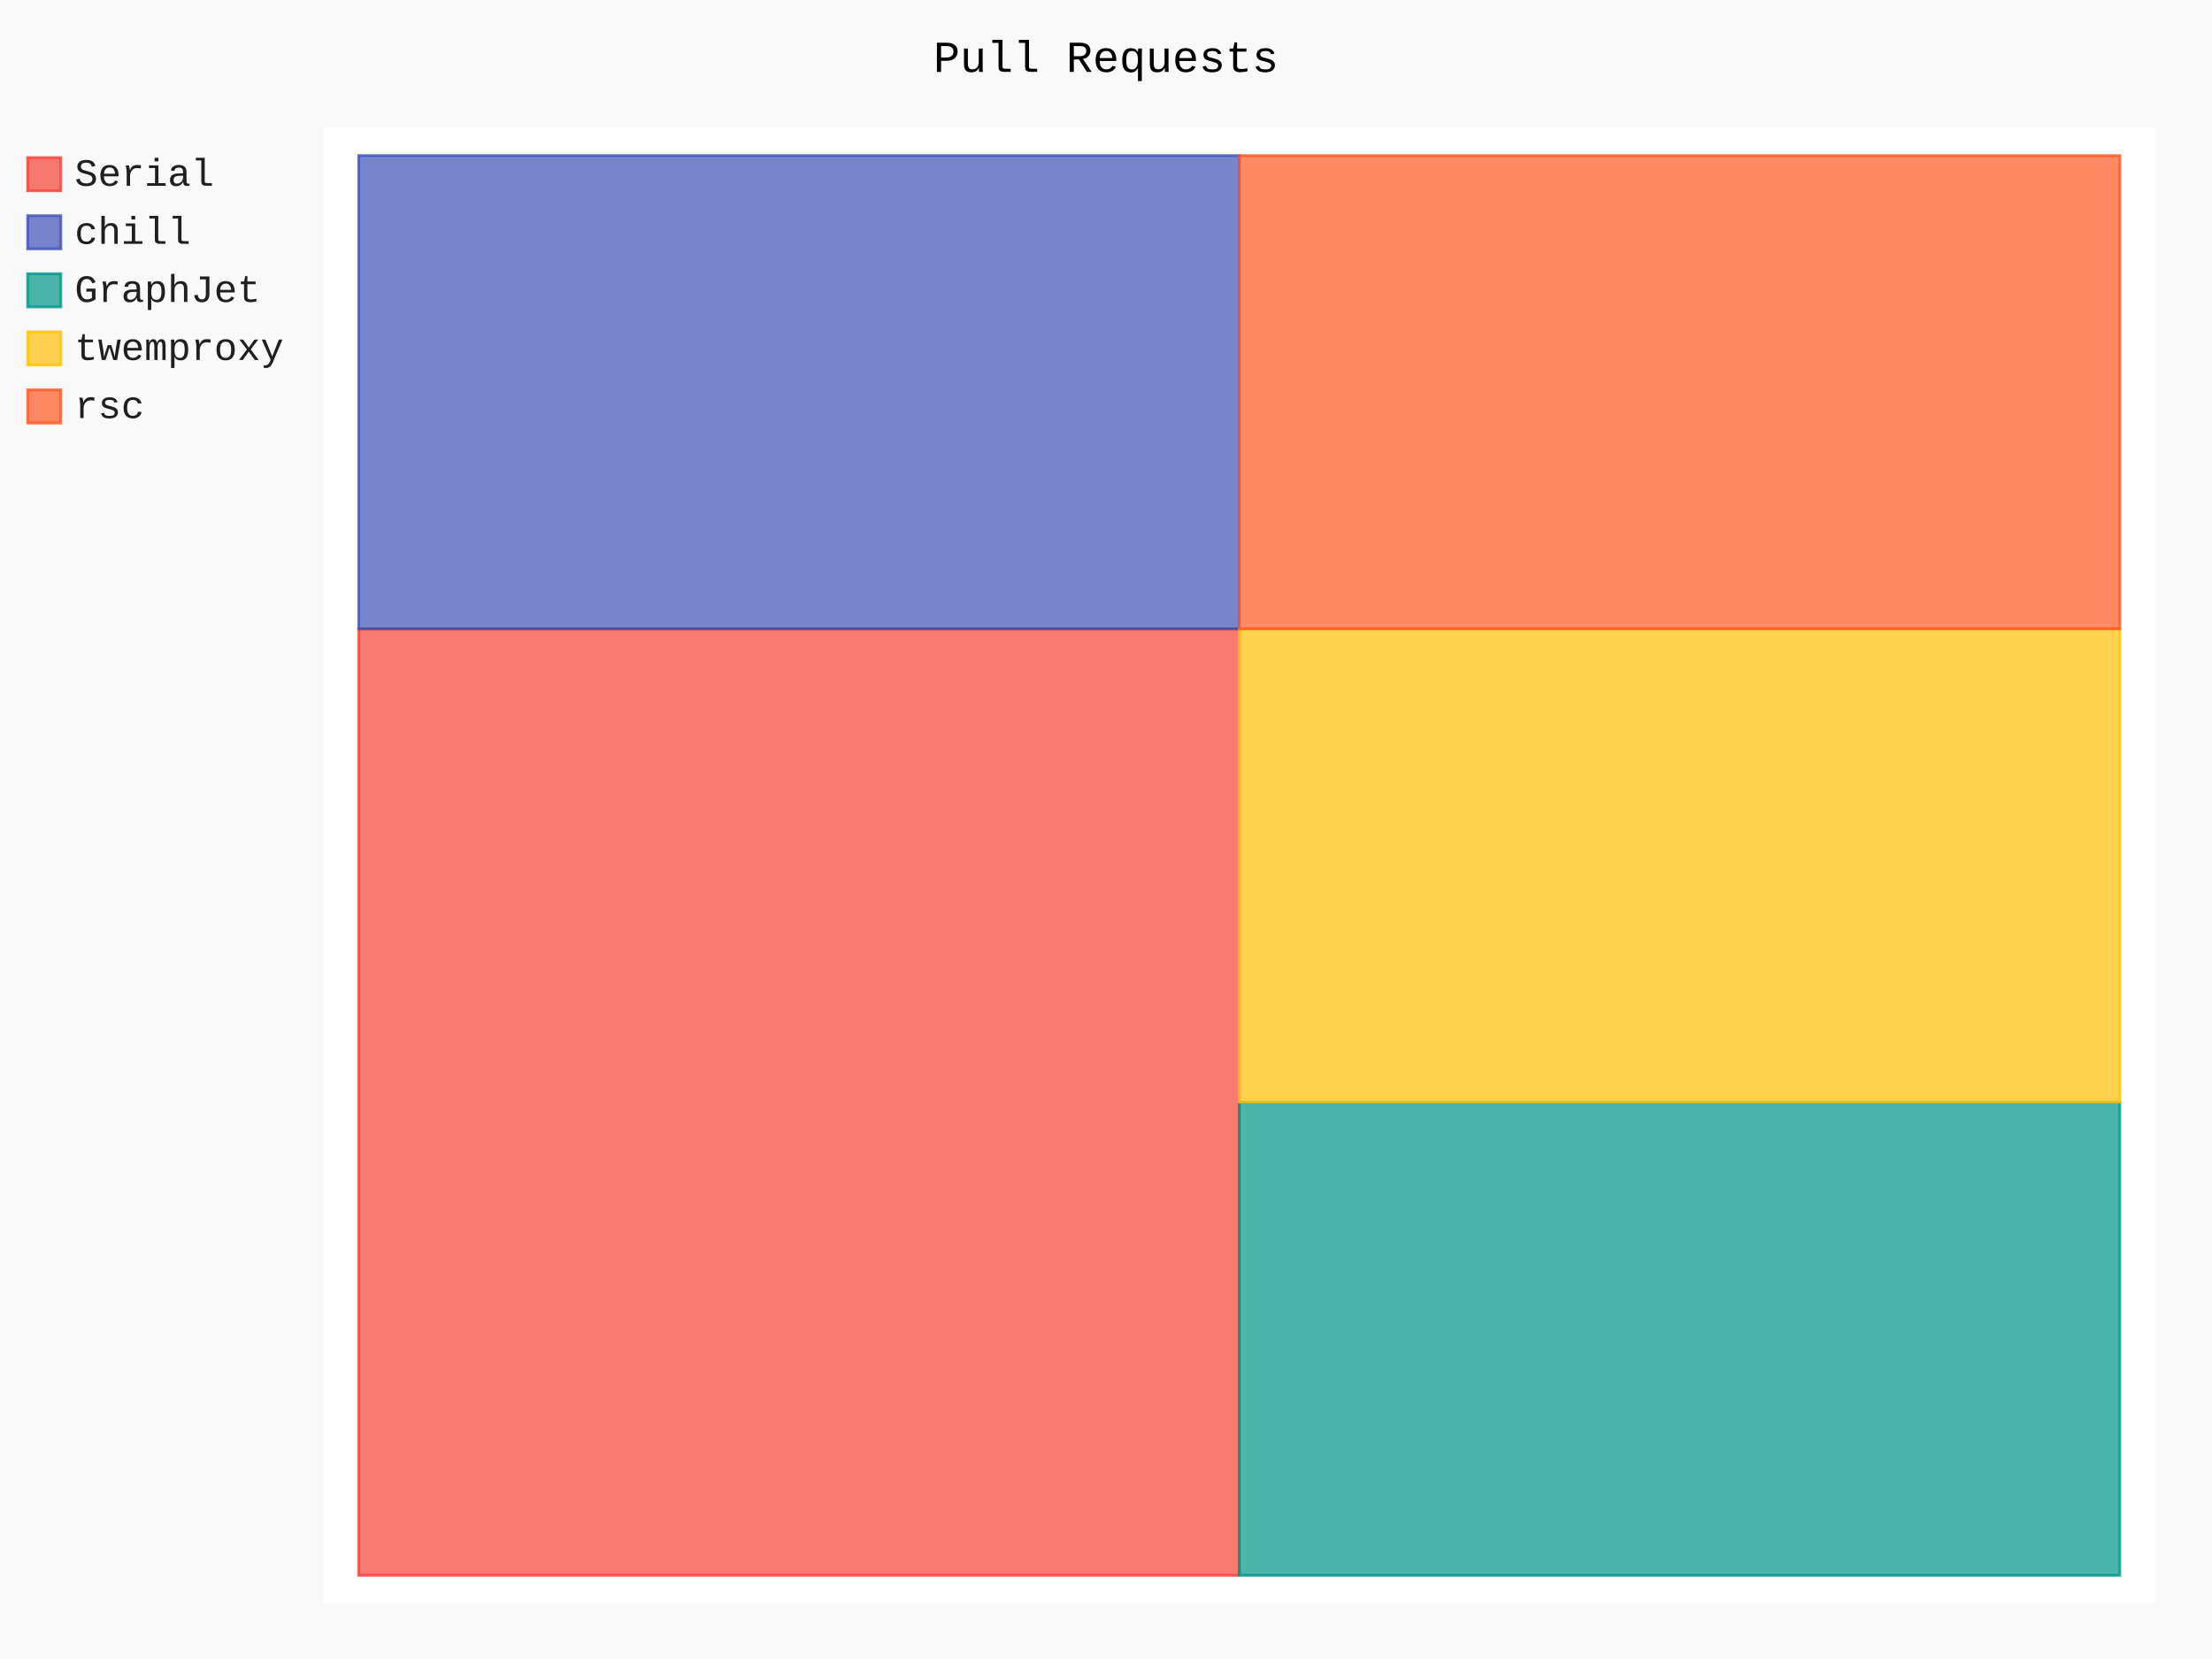
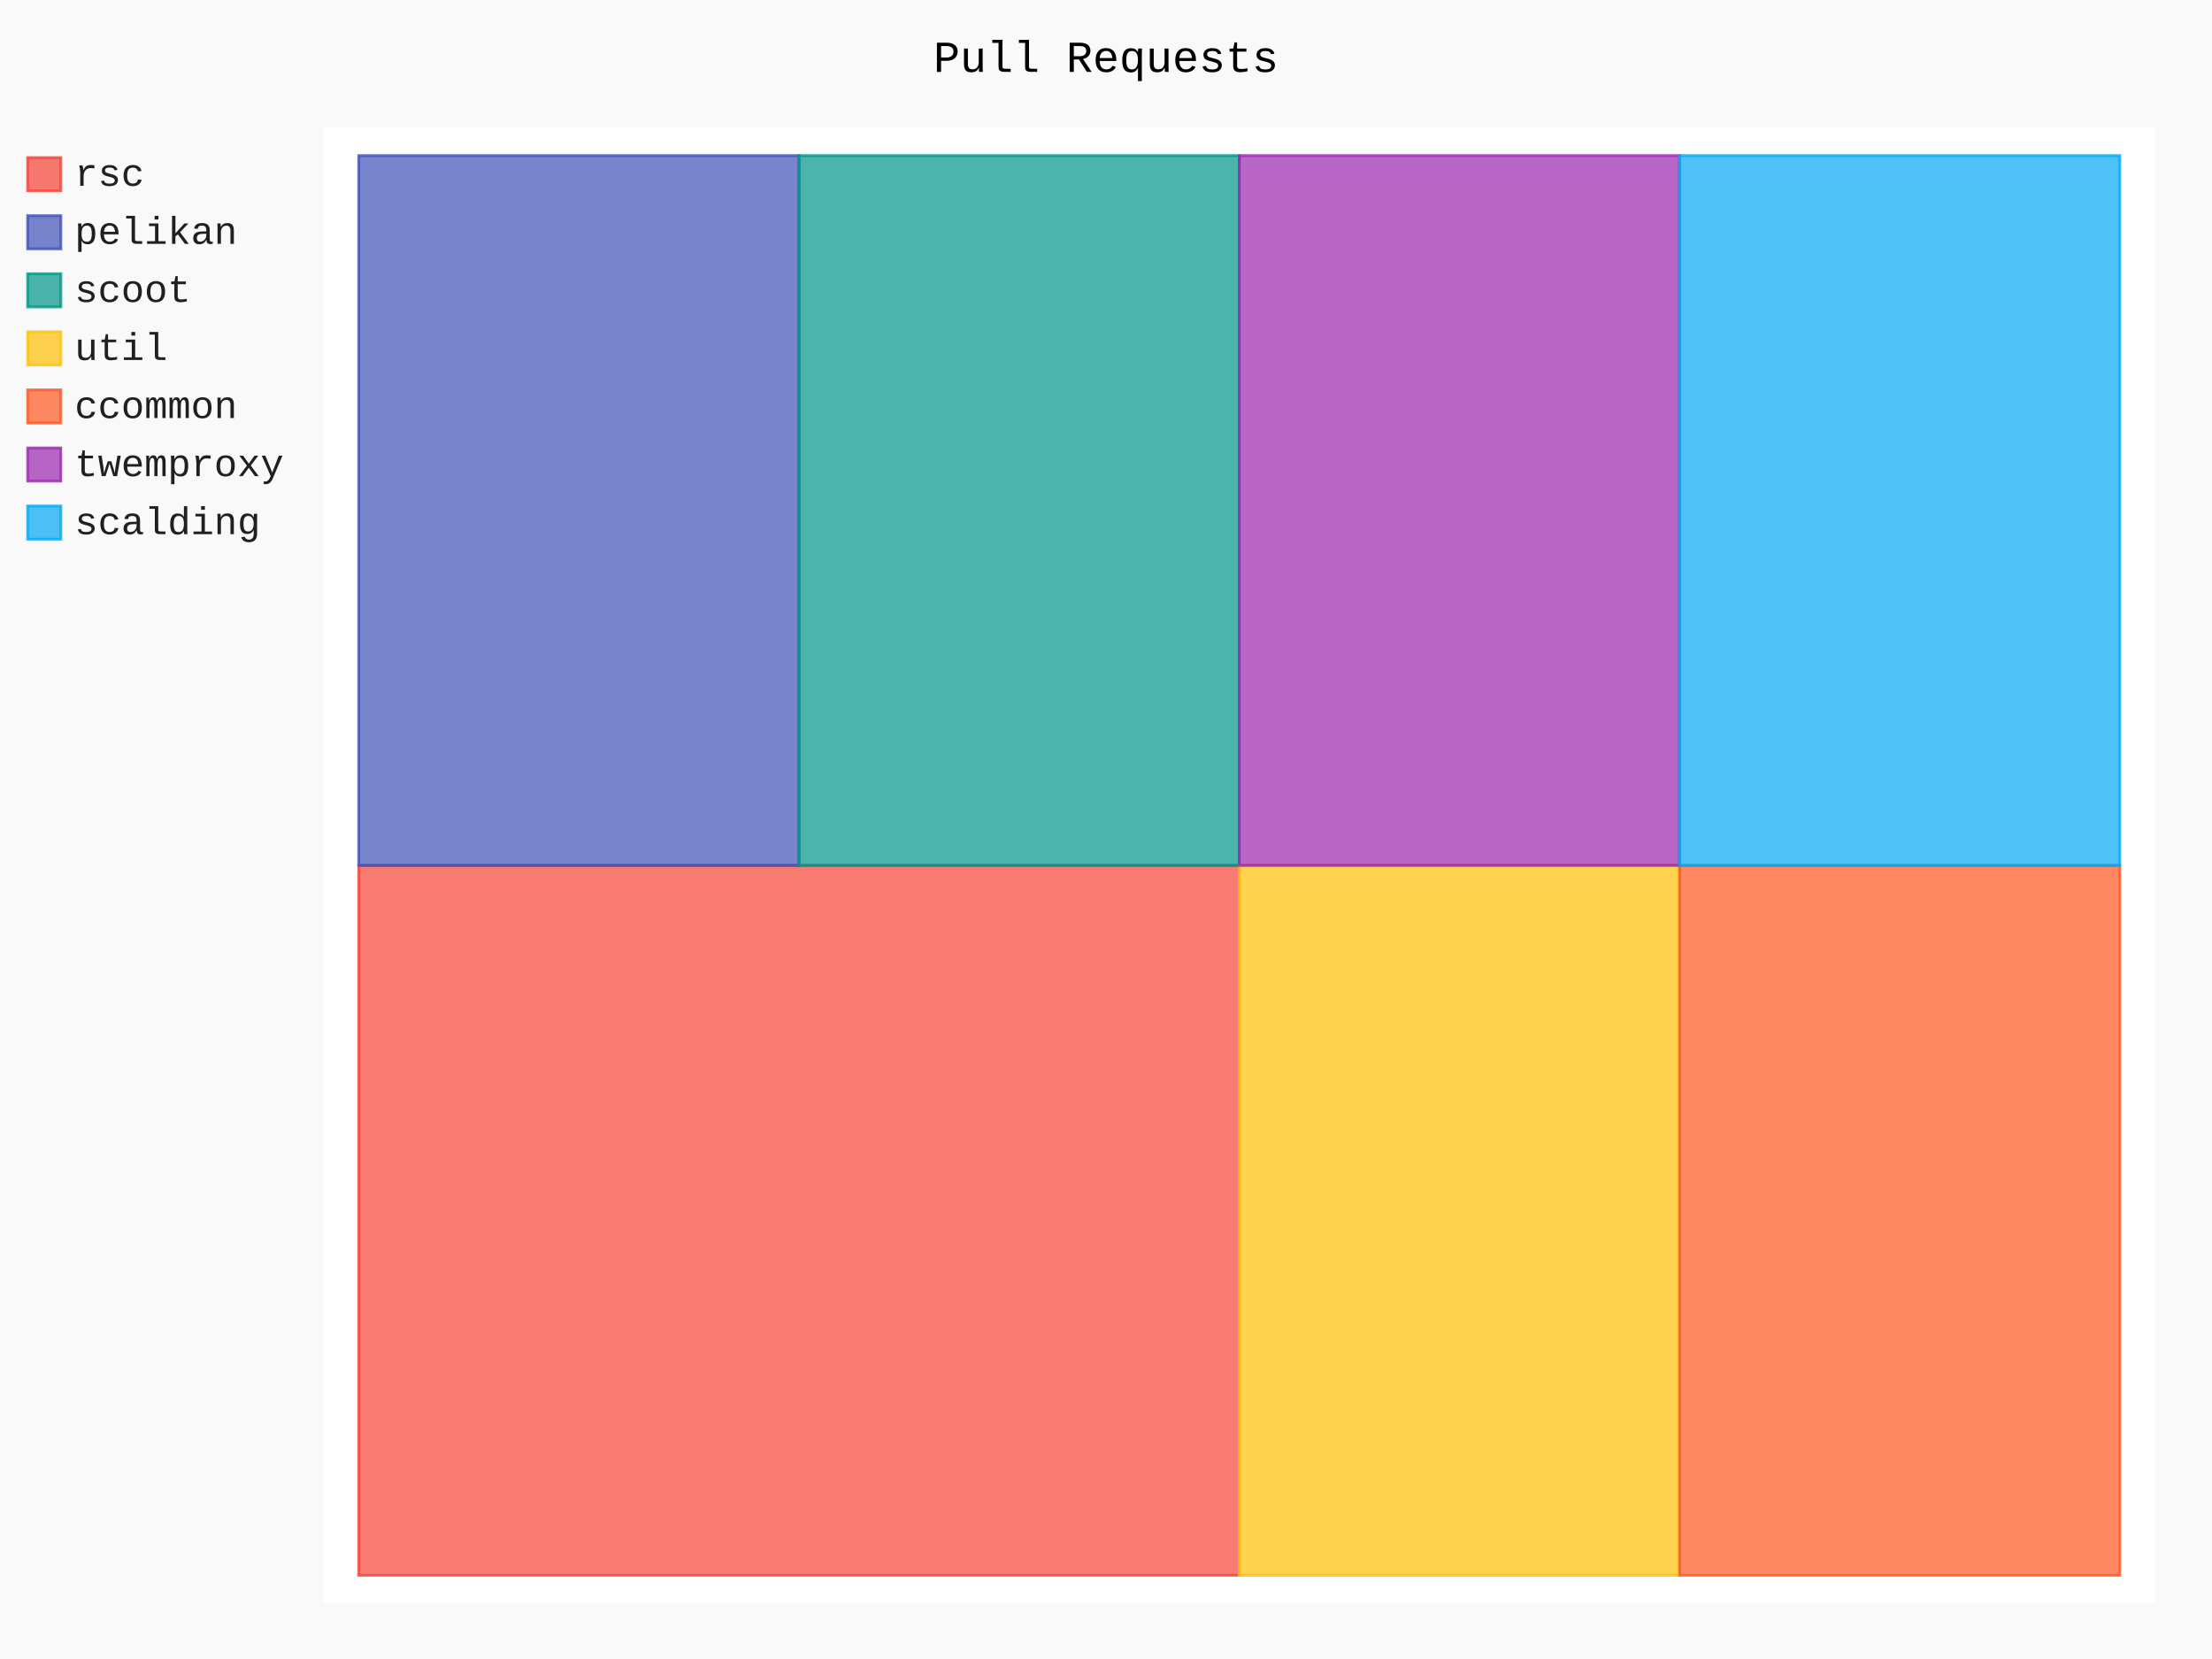
- <svg xmlns="http://www.w3.org/2000/svg" class="pygal-chart" id="chart-b35da1aa-9fba-49cf-bbbd-34c9f6e80d3e" viewBox="0 0 800 600">
+ <svg xmlns="http://www.w3.org/2000/svg" class="pygal-chart" id="chart-0deab11a-8c5d-43a9-8dd4-ad2d0f717c3a" viewBox="0 0 800 600">
  <defs>
-     <style type="text/css">#chart-b35da1aa-9fba-49cf-bbbd-34c9f6e80d3e{-webkit-user-select:none;-webkit-font-smoothing:antialiased;font-family:Consolas,"Liberation Mono",Menlo,Courier,monospace}#chart-b35da1aa-9fba-49cf-bbbd-34c9f6e80d3e .title{font-family:Consolas,"Liberation Mono",Menlo,Courier,monospace;font-size:16px}#chart-b35da1aa-9fba-49cf-bbbd-34c9f6e80d3e .legends .legend text{font-family:Consolas,"Liberation Mono",Menlo,Courier,monospace;font-size:14px}#chart-b35da1aa-9fba-49cf-bbbd-34c9f6e80d3e .axis text{font-family:Consolas,"Liberation Mono",Menlo,Courier,monospace;font-size:10px}#chart-b35da1aa-9fba-49cf-bbbd-34c9f6e80d3e .axis text.major{font-family:Consolas,"Liberation Mono",Menlo,Courier,monospace;font-size:10px}#chart-b35da1aa-9fba-49cf-bbbd-34c9f6e80d3e .text-overlay text.value{font-family:Consolas,"Liberation Mono",Menlo,Courier,monospace;font-size:16px}#chart-b35da1aa-9fba-49cf-bbbd-34c9f6e80d3e .text-overlay text.label{font-family:Consolas,"Liberation Mono",Menlo,Courier,monospace;font-size:10px}#chart-b35da1aa-9fba-49cf-bbbd-34c9f6e80d3e .tooltip{font-family:Consolas,"Liberation Mono",Menlo,Courier,monospace;font-size:14px}#chart-b35da1aa-9fba-49cf-bbbd-34c9f6e80d3e text.no_data{font-family:Consolas,"Liberation Mono",Menlo,Courier,monospace;font-size:64px}
- #chart-b35da1aa-9fba-49cf-bbbd-34c9f6e80d3e{background-color:rgba(249,249,249,1)}#chart-b35da1aa-9fba-49cf-bbbd-34c9f6e80d3e path,#chart-b35da1aa-9fba-49cf-bbbd-34c9f6e80d3e line,#chart-b35da1aa-9fba-49cf-bbbd-34c9f6e80d3e rect,#chart-b35da1aa-9fba-49cf-bbbd-34c9f6e80d3e circle{-webkit-transition:150ms;-moz-transition:150ms;transition:150ms}#chart-b35da1aa-9fba-49cf-bbbd-34c9f6e80d3e .graph &gt; .background{fill:rgba(249,249,249,1)}#chart-b35da1aa-9fba-49cf-bbbd-34c9f6e80d3e .plot &gt; .background{fill:rgba(255,255,255,1)}#chart-b35da1aa-9fba-49cf-bbbd-34c9f6e80d3e .graph{fill:rgba(0,0,0,.87)}#chart-b35da1aa-9fba-49cf-bbbd-34c9f6e80d3e text.no_data{fill:rgba(0,0,0,1)}#chart-b35da1aa-9fba-49cf-bbbd-34c9f6e80d3e .title{fill:rgba(0,0,0,1)}#chart-b35da1aa-9fba-49cf-bbbd-34c9f6e80d3e .legends .legend text{fill:rgba(0,0,0,.87)}#chart-b35da1aa-9fba-49cf-bbbd-34c9f6e80d3e .legends .legend:hover text{fill:rgba(0,0,0,1)}#chart-b35da1aa-9fba-49cf-bbbd-34c9f6e80d3e .axis .line{stroke:rgba(0,0,0,1)}#chart-b35da1aa-9fba-49cf-bbbd-34c9f6e80d3e .axis .guide.line{stroke:rgba(0,0,0,.54)}#chart-b35da1aa-9fba-49cf-bbbd-34c9f6e80d3e .axis .major.line{stroke:rgba(0,0,0,.87)}#chart-b35da1aa-9fba-49cf-bbbd-34c9f6e80d3e .axis text.major{fill:rgba(0,0,0,1)}#chart-b35da1aa-9fba-49cf-bbbd-34c9f6e80d3e .axis.y .guides:hover .guide.line,#chart-b35da1aa-9fba-49cf-bbbd-34c9f6e80d3e .line-graph .axis.x .guides:hover .guide.line,#chart-b35da1aa-9fba-49cf-bbbd-34c9f6e80d3e .stackedline-graph .axis.x .guides:hover .guide.line,#chart-b35da1aa-9fba-49cf-bbbd-34c9f6e80d3e .xy-graph .axis.x .guides:hover .guide.line{stroke:rgba(0,0,0,1)}#chart-b35da1aa-9fba-49cf-bbbd-34c9f6e80d3e .axis .guides:hover text{fill:rgba(0,0,0,1)}#chart-b35da1aa-9fba-49cf-bbbd-34c9f6e80d3e .reactive{fill-opacity:.7;stroke-opacity:.8}#chart-b35da1aa-9fba-49cf-bbbd-34c9f6e80d3e .ci{stroke:rgba(0,0,0,.87)}#chart-b35da1aa-9fba-49cf-bbbd-34c9f6e80d3e .reactive.active,#chart-b35da1aa-9fba-49cf-bbbd-34c9f6e80d3e .active .reactive{fill-opacity:.8;stroke-opacity:.9;stroke-width:4}#chart-b35da1aa-9fba-49cf-bbbd-34c9f6e80d3e .ci .reactive.active{stroke-width:1.5}#chart-b35da1aa-9fba-49cf-bbbd-34c9f6e80d3e .series text{fill:rgba(0,0,0,1)}#chart-b35da1aa-9fba-49cf-bbbd-34c9f6e80d3e .tooltip rect{fill:rgba(255,255,255,1);stroke:rgba(0,0,0,1);-webkit-transition:opacity 150ms;-moz-transition:opacity 150ms;transition:opacity 150ms}#chart-b35da1aa-9fba-49cf-bbbd-34c9f6e80d3e .tooltip .label{fill:rgba(0,0,0,.87)}#chart-b35da1aa-9fba-49cf-bbbd-34c9f6e80d3e .tooltip .label{fill:rgba(0,0,0,.87)}#chart-b35da1aa-9fba-49cf-bbbd-34c9f6e80d3e .tooltip .legend{font-size:.8em;fill:rgba(0,0,0,.54)}#chart-b35da1aa-9fba-49cf-bbbd-34c9f6e80d3e .tooltip .x_label{font-size:.6em;fill:rgba(0,0,0,1)}#chart-b35da1aa-9fba-49cf-bbbd-34c9f6e80d3e .tooltip .xlink{font-size:.5em;text-decoration:underline}#chart-b35da1aa-9fba-49cf-bbbd-34c9f6e80d3e .tooltip .value{font-size:1.5em}#chart-b35da1aa-9fba-49cf-bbbd-34c9f6e80d3e .bound{font-size:.5em}#chart-b35da1aa-9fba-49cf-bbbd-34c9f6e80d3e .max-value{font-size:.75em;fill:rgba(0,0,0,.54)}#chart-b35da1aa-9fba-49cf-bbbd-34c9f6e80d3e .map-element{fill:rgba(255,255,255,1);stroke:rgba(0,0,0,.54) !important}#chart-b35da1aa-9fba-49cf-bbbd-34c9f6e80d3e .map-element .reactive{fill-opacity:inherit;stroke-opacity:inherit}#chart-b35da1aa-9fba-49cf-bbbd-34c9f6e80d3e .color-0,#chart-b35da1aa-9fba-49cf-bbbd-34c9f6e80d3e .color-0 a:visited{stroke:#F44336;fill:#F44336}#chart-b35da1aa-9fba-49cf-bbbd-34c9f6e80d3e .color-1,#chart-b35da1aa-9fba-49cf-bbbd-34c9f6e80d3e .color-1 a:visited{stroke:#3F51B5;fill:#3F51B5}#chart-b35da1aa-9fba-49cf-bbbd-34c9f6e80d3e .color-2,#chart-b35da1aa-9fba-49cf-bbbd-34c9f6e80d3e .color-2 a:visited{stroke:#009688;fill:#009688}#chart-b35da1aa-9fba-49cf-bbbd-34c9f6e80d3e .color-3,#chart-b35da1aa-9fba-49cf-bbbd-34c9f6e80d3e .color-3 a:visited{stroke:#FFC107;fill:#FFC107}#chart-b35da1aa-9fba-49cf-bbbd-34c9f6e80d3e .color-4,#chart-b35da1aa-9fba-49cf-bbbd-34c9f6e80d3e .color-4 a:visited{stroke:#FF5722;fill:#FF5722}#chart-b35da1aa-9fba-49cf-bbbd-34c9f6e80d3e .text-overlay .color-0 text{fill:black}#chart-b35da1aa-9fba-49cf-bbbd-34c9f6e80d3e .text-overlay .color-1 text{fill:black}#chart-b35da1aa-9fba-49cf-bbbd-34c9f6e80d3e .text-overlay .color-2 text{fill:black}#chart-b35da1aa-9fba-49cf-bbbd-34c9f6e80d3e .text-overlay .color-3 text{fill:black}#chart-b35da1aa-9fba-49cf-bbbd-34c9f6e80d3e .text-overlay .color-4 text{fill:black}
- #chart-b35da1aa-9fba-49cf-bbbd-34c9f6e80d3e text.no_data{text-anchor:middle}#chart-b35da1aa-9fba-49cf-bbbd-34c9f6e80d3e .guide.line{fill:none}#chart-b35da1aa-9fba-49cf-bbbd-34c9f6e80d3e .centered{text-anchor:middle}#chart-b35da1aa-9fba-49cf-bbbd-34c9f6e80d3e .title{text-anchor:middle}#chart-b35da1aa-9fba-49cf-bbbd-34c9f6e80d3e .legends .legend text{fill-opacity:1}#chart-b35da1aa-9fba-49cf-bbbd-34c9f6e80d3e .axis.x text{text-anchor:middle}#chart-b35da1aa-9fba-49cf-bbbd-34c9f6e80d3e .axis.x:not(.web) text[transform]{text-anchor:start}#chart-b35da1aa-9fba-49cf-bbbd-34c9f6e80d3e .axis.x:not(.web) text[transform].backwards{text-anchor:end}#chart-b35da1aa-9fba-49cf-bbbd-34c9f6e80d3e .axis.y text{text-anchor:end}#chart-b35da1aa-9fba-49cf-bbbd-34c9f6e80d3e .axis.y text[transform].backwards{text-anchor:start}#chart-b35da1aa-9fba-49cf-bbbd-34c9f6e80d3e .axis.y2 text{text-anchor:start}#chart-b35da1aa-9fba-49cf-bbbd-34c9f6e80d3e .axis.y2 text[transform].backwards{text-anchor:end}#chart-b35da1aa-9fba-49cf-bbbd-34c9f6e80d3e .axis .guide.line{stroke-dasharray:4,4}#chart-b35da1aa-9fba-49cf-bbbd-34c9f6e80d3e .axis .major.guide.line{stroke-dasharray:6,6}#chart-b35da1aa-9fba-49cf-bbbd-34c9f6e80d3e .horizontal .axis.y .guide.line,#chart-b35da1aa-9fba-49cf-bbbd-34c9f6e80d3e .horizontal .axis.y2 .guide.line,#chart-b35da1aa-9fba-49cf-bbbd-34c9f6e80d3e .vertical .axis.x .guide.line{opacity:0}#chart-b35da1aa-9fba-49cf-bbbd-34c9f6e80d3e .horizontal .axis.always_show .guide.line,#chart-b35da1aa-9fba-49cf-bbbd-34c9f6e80d3e .vertical .axis.always_show .guide.line{opacity:1 !important}#chart-b35da1aa-9fba-49cf-bbbd-34c9f6e80d3e .axis.y .guides:hover .guide.line,#chart-b35da1aa-9fba-49cf-bbbd-34c9f6e80d3e .axis.y2 .guides:hover .guide.line,#chart-b35da1aa-9fba-49cf-bbbd-34c9f6e80d3e .axis.x .guides:hover .guide.line{opacity:1}#chart-b35da1aa-9fba-49cf-bbbd-34c9f6e80d3e .axis .guides:hover text{opacity:1}#chart-b35da1aa-9fba-49cf-bbbd-34c9f6e80d3e .nofill{fill:none}#chart-b35da1aa-9fba-49cf-bbbd-34c9f6e80d3e .subtle-fill{fill-opacity:.2}#chart-b35da1aa-9fba-49cf-bbbd-34c9f6e80d3e .dot{stroke-width:1px;fill-opacity:1}#chart-b35da1aa-9fba-49cf-bbbd-34c9f6e80d3e .dot.active{stroke-width:5px}#chart-b35da1aa-9fba-49cf-bbbd-34c9f6e80d3e .dot.negative{fill:transparent}#chart-b35da1aa-9fba-49cf-bbbd-34c9f6e80d3e text,#chart-b35da1aa-9fba-49cf-bbbd-34c9f6e80d3e tspan{stroke:none !important}#chart-b35da1aa-9fba-49cf-bbbd-34c9f6e80d3e .series text.active{opacity:1}#chart-b35da1aa-9fba-49cf-bbbd-34c9f6e80d3e .tooltip rect{fill-opacity:.95;stroke-width:.5}#chart-b35da1aa-9fba-49cf-bbbd-34c9f6e80d3e .tooltip text{fill-opacity:1}#chart-b35da1aa-9fba-49cf-bbbd-34c9f6e80d3e .showable{visibility:hidden}#chart-b35da1aa-9fba-49cf-bbbd-34c9f6e80d3e .showable.shown{visibility:visible}#chart-b35da1aa-9fba-49cf-bbbd-34c9f6e80d3e .gauge-background{fill:rgba(229,229,229,1);stroke:none}#chart-b35da1aa-9fba-49cf-bbbd-34c9f6e80d3e .bg-lines{stroke:rgba(249,249,249,1);stroke-width:2px}</style>
+     <style type="text/css">#chart-0deab11a-8c5d-43a9-8dd4-ad2d0f717c3a{-webkit-user-select:none;-webkit-font-smoothing:antialiased;font-family:Consolas,"Liberation Mono",Menlo,Courier,monospace}#chart-0deab11a-8c5d-43a9-8dd4-ad2d0f717c3a .title{font-family:Consolas,"Liberation Mono",Menlo,Courier,monospace;font-size:16px}#chart-0deab11a-8c5d-43a9-8dd4-ad2d0f717c3a .legends .legend text{font-family:Consolas,"Liberation Mono",Menlo,Courier,monospace;font-size:14px}#chart-0deab11a-8c5d-43a9-8dd4-ad2d0f717c3a .axis text{font-family:Consolas,"Liberation Mono",Menlo,Courier,monospace;font-size:10px}#chart-0deab11a-8c5d-43a9-8dd4-ad2d0f717c3a .axis text.major{font-family:Consolas,"Liberation Mono",Menlo,Courier,monospace;font-size:10px}#chart-0deab11a-8c5d-43a9-8dd4-ad2d0f717c3a .text-overlay text.value{font-family:Consolas,"Liberation Mono",Menlo,Courier,monospace;font-size:16px}#chart-0deab11a-8c5d-43a9-8dd4-ad2d0f717c3a .text-overlay text.label{font-family:Consolas,"Liberation Mono",Menlo,Courier,monospace;font-size:10px}#chart-0deab11a-8c5d-43a9-8dd4-ad2d0f717c3a .tooltip{font-family:Consolas,"Liberation Mono",Menlo,Courier,monospace;font-size:14px}#chart-0deab11a-8c5d-43a9-8dd4-ad2d0f717c3a text.no_data{font-family:Consolas,"Liberation Mono",Menlo,Courier,monospace;font-size:64px}
+ #chart-0deab11a-8c5d-43a9-8dd4-ad2d0f717c3a{background-color:rgba(249,249,249,1)}#chart-0deab11a-8c5d-43a9-8dd4-ad2d0f717c3a path,#chart-0deab11a-8c5d-43a9-8dd4-ad2d0f717c3a line,#chart-0deab11a-8c5d-43a9-8dd4-ad2d0f717c3a rect,#chart-0deab11a-8c5d-43a9-8dd4-ad2d0f717c3a circle{-webkit-transition:150ms;-moz-transition:150ms;transition:150ms}#chart-0deab11a-8c5d-43a9-8dd4-ad2d0f717c3a .graph &gt; .background{fill:rgba(249,249,249,1)}#chart-0deab11a-8c5d-43a9-8dd4-ad2d0f717c3a .plot &gt; .background{fill:rgba(255,255,255,1)}#chart-0deab11a-8c5d-43a9-8dd4-ad2d0f717c3a .graph{fill:rgba(0,0,0,.87)}#chart-0deab11a-8c5d-43a9-8dd4-ad2d0f717c3a text.no_data{fill:rgba(0,0,0,1)}#chart-0deab11a-8c5d-43a9-8dd4-ad2d0f717c3a .title{fill:rgba(0,0,0,1)}#chart-0deab11a-8c5d-43a9-8dd4-ad2d0f717c3a .legends .legend text{fill:rgba(0,0,0,.87)}#chart-0deab11a-8c5d-43a9-8dd4-ad2d0f717c3a .legends .legend:hover text{fill:rgba(0,0,0,1)}#chart-0deab11a-8c5d-43a9-8dd4-ad2d0f717c3a .axis .line{stroke:rgba(0,0,0,1)}#chart-0deab11a-8c5d-43a9-8dd4-ad2d0f717c3a .axis .guide.line{stroke:rgba(0,0,0,.54)}#chart-0deab11a-8c5d-43a9-8dd4-ad2d0f717c3a .axis .major.line{stroke:rgba(0,0,0,.87)}#chart-0deab11a-8c5d-43a9-8dd4-ad2d0f717c3a .axis text.major{fill:rgba(0,0,0,1)}#chart-0deab11a-8c5d-43a9-8dd4-ad2d0f717c3a .axis.y .guides:hover .guide.line,#chart-0deab11a-8c5d-43a9-8dd4-ad2d0f717c3a .line-graph .axis.x .guides:hover .guide.line,#chart-0deab11a-8c5d-43a9-8dd4-ad2d0f717c3a .stackedline-graph .axis.x .guides:hover .guide.line,#chart-0deab11a-8c5d-43a9-8dd4-ad2d0f717c3a .xy-graph .axis.x .guides:hover .guide.line{stroke:rgba(0,0,0,1)}#chart-0deab11a-8c5d-43a9-8dd4-ad2d0f717c3a .axis .guides:hover text{fill:rgba(0,0,0,1)}#chart-0deab11a-8c5d-43a9-8dd4-ad2d0f717c3a .reactive{fill-opacity:.7;stroke-opacity:.8}#chart-0deab11a-8c5d-43a9-8dd4-ad2d0f717c3a .ci{stroke:rgba(0,0,0,.87)}#chart-0deab11a-8c5d-43a9-8dd4-ad2d0f717c3a .reactive.active,#chart-0deab11a-8c5d-43a9-8dd4-ad2d0f717c3a .active .reactive{fill-opacity:.8;stroke-opacity:.9;stroke-width:4}#chart-0deab11a-8c5d-43a9-8dd4-ad2d0f717c3a .ci .reactive.active{stroke-width:1.5}#chart-0deab11a-8c5d-43a9-8dd4-ad2d0f717c3a .series text{fill:rgba(0,0,0,1)}#chart-0deab11a-8c5d-43a9-8dd4-ad2d0f717c3a .tooltip rect{fill:rgba(255,255,255,1);stroke:rgba(0,0,0,1);-webkit-transition:opacity 150ms;-moz-transition:opacity 150ms;transition:opacity 150ms}#chart-0deab11a-8c5d-43a9-8dd4-ad2d0f717c3a .tooltip .label{fill:rgba(0,0,0,.87)}#chart-0deab11a-8c5d-43a9-8dd4-ad2d0f717c3a .tooltip .label{fill:rgba(0,0,0,.87)}#chart-0deab11a-8c5d-43a9-8dd4-ad2d0f717c3a .tooltip .legend{font-size:.8em;fill:rgba(0,0,0,.54)}#chart-0deab11a-8c5d-43a9-8dd4-ad2d0f717c3a .tooltip .x_label{font-size:.6em;fill:rgba(0,0,0,1)}#chart-0deab11a-8c5d-43a9-8dd4-ad2d0f717c3a .tooltip .xlink{font-size:.5em;text-decoration:underline}#chart-0deab11a-8c5d-43a9-8dd4-ad2d0f717c3a .tooltip .value{font-size:1.5em}#chart-0deab11a-8c5d-43a9-8dd4-ad2d0f717c3a .bound{font-size:.5em}#chart-0deab11a-8c5d-43a9-8dd4-ad2d0f717c3a .max-value{font-size:.75em;fill:rgba(0,0,0,.54)}#chart-0deab11a-8c5d-43a9-8dd4-ad2d0f717c3a .map-element{fill:rgba(255,255,255,1);stroke:rgba(0,0,0,.54) !important}#chart-0deab11a-8c5d-43a9-8dd4-ad2d0f717c3a .map-element .reactive{fill-opacity:inherit;stroke-opacity:inherit}#chart-0deab11a-8c5d-43a9-8dd4-ad2d0f717c3a .color-0,#chart-0deab11a-8c5d-43a9-8dd4-ad2d0f717c3a .color-0 a:visited{stroke:#F44336;fill:#F44336}#chart-0deab11a-8c5d-43a9-8dd4-ad2d0f717c3a .color-1,#chart-0deab11a-8c5d-43a9-8dd4-ad2d0f717c3a .color-1 a:visited{stroke:#3F51B5;fill:#3F51B5}#chart-0deab11a-8c5d-43a9-8dd4-ad2d0f717c3a .color-2,#chart-0deab11a-8c5d-43a9-8dd4-ad2d0f717c3a .color-2 a:visited{stroke:#009688;fill:#009688}#chart-0deab11a-8c5d-43a9-8dd4-ad2d0f717c3a .color-3,#chart-0deab11a-8c5d-43a9-8dd4-ad2d0f717c3a .color-3 a:visited{stroke:#FFC107;fill:#FFC107}#chart-0deab11a-8c5d-43a9-8dd4-ad2d0f717c3a .color-4,#chart-0deab11a-8c5d-43a9-8dd4-ad2d0f717c3a .color-4 a:visited{stroke:#FF5722;fill:#FF5722}#chart-0deab11a-8c5d-43a9-8dd4-ad2d0f717c3a .color-5,#chart-0deab11a-8c5d-43a9-8dd4-ad2d0f717c3a .color-5 a:visited{stroke:#9C27B0;fill:#9C27B0}#chart-0deab11a-8c5d-43a9-8dd4-ad2d0f717c3a .color-6,#chart-0deab11a-8c5d-43a9-8dd4-ad2d0f717c3a .color-6 a:visited{stroke:#03A9F4;fill:#03A9F4}#chart-0deab11a-8c5d-43a9-8dd4-ad2d0f717c3a .text-overlay .color-0 text{fill:black}#chart-0deab11a-8c5d-43a9-8dd4-ad2d0f717c3a .text-overlay .color-1 text{fill:black}#chart-0deab11a-8c5d-43a9-8dd4-ad2d0f717c3a .text-overlay .color-2 text{fill:black}#chart-0deab11a-8c5d-43a9-8dd4-ad2d0f717c3a .text-overlay .color-3 text{fill:black}#chart-0deab11a-8c5d-43a9-8dd4-ad2d0f717c3a .text-overlay .color-4 text{fill:black}#chart-0deab11a-8c5d-43a9-8dd4-ad2d0f717c3a .text-overlay .color-5 text{fill:black}#chart-0deab11a-8c5d-43a9-8dd4-ad2d0f717c3a .text-overlay .color-6 text{fill:black}
+ #chart-0deab11a-8c5d-43a9-8dd4-ad2d0f717c3a text.no_data{text-anchor:middle}#chart-0deab11a-8c5d-43a9-8dd4-ad2d0f717c3a .guide.line{fill:none}#chart-0deab11a-8c5d-43a9-8dd4-ad2d0f717c3a .centered{text-anchor:middle}#chart-0deab11a-8c5d-43a9-8dd4-ad2d0f717c3a .title{text-anchor:middle}#chart-0deab11a-8c5d-43a9-8dd4-ad2d0f717c3a .legends .legend text{fill-opacity:1}#chart-0deab11a-8c5d-43a9-8dd4-ad2d0f717c3a .axis.x text{text-anchor:middle}#chart-0deab11a-8c5d-43a9-8dd4-ad2d0f717c3a .axis.x:not(.web) text[transform]{text-anchor:start}#chart-0deab11a-8c5d-43a9-8dd4-ad2d0f717c3a .axis.x:not(.web) text[transform].backwards{text-anchor:end}#chart-0deab11a-8c5d-43a9-8dd4-ad2d0f717c3a .axis.y text{text-anchor:end}#chart-0deab11a-8c5d-43a9-8dd4-ad2d0f717c3a .axis.y text[transform].backwards{text-anchor:start}#chart-0deab11a-8c5d-43a9-8dd4-ad2d0f717c3a .axis.y2 text{text-anchor:start}#chart-0deab11a-8c5d-43a9-8dd4-ad2d0f717c3a .axis.y2 text[transform].backwards{text-anchor:end}#chart-0deab11a-8c5d-43a9-8dd4-ad2d0f717c3a .axis .guide.line{stroke-dasharray:4,4}#chart-0deab11a-8c5d-43a9-8dd4-ad2d0f717c3a .axis .major.guide.line{stroke-dasharray:6,6}#chart-0deab11a-8c5d-43a9-8dd4-ad2d0f717c3a .horizontal .axis.y .guide.line,#chart-0deab11a-8c5d-43a9-8dd4-ad2d0f717c3a .horizontal .axis.y2 .guide.line,#chart-0deab11a-8c5d-43a9-8dd4-ad2d0f717c3a .vertical .axis.x .guide.line{opacity:0}#chart-0deab11a-8c5d-43a9-8dd4-ad2d0f717c3a .horizontal .axis.always_show .guide.line,#chart-0deab11a-8c5d-43a9-8dd4-ad2d0f717c3a .vertical .axis.always_show .guide.line{opacity:1 !important}#chart-0deab11a-8c5d-43a9-8dd4-ad2d0f717c3a .axis.y .guides:hover .guide.line,#chart-0deab11a-8c5d-43a9-8dd4-ad2d0f717c3a .axis.y2 .guides:hover .guide.line,#chart-0deab11a-8c5d-43a9-8dd4-ad2d0f717c3a .axis.x .guides:hover .guide.line{opacity:1}#chart-0deab11a-8c5d-43a9-8dd4-ad2d0f717c3a .axis .guides:hover text{opacity:1}#chart-0deab11a-8c5d-43a9-8dd4-ad2d0f717c3a .nofill{fill:none}#chart-0deab11a-8c5d-43a9-8dd4-ad2d0f717c3a .subtle-fill{fill-opacity:.2}#chart-0deab11a-8c5d-43a9-8dd4-ad2d0f717c3a .dot{stroke-width:1px;fill-opacity:1}#chart-0deab11a-8c5d-43a9-8dd4-ad2d0f717c3a .dot.active{stroke-width:5px}#chart-0deab11a-8c5d-43a9-8dd4-ad2d0f717c3a .dot.negative{fill:transparent}#chart-0deab11a-8c5d-43a9-8dd4-ad2d0f717c3a text,#chart-0deab11a-8c5d-43a9-8dd4-ad2d0f717c3a tspan{stroke:none !important}#chart-0deab11a-8c5d-43a9-8dd4-ad2d0f717c3a .series text.active{opacity:1}#chart-0deab11a-8c5d-43a9-8dd4-ad2d0f717c3a .tooltip rect{fill-opacity:.95;stroke-width:.5}#chart-0deab11a-8c5d-43a9-8dd4-ad2d0f717c3a .tooltip text{fill-opacity:1}#chart-0deab11a-8c5d-43a9-8dd4-ad2d0f717c3a .showable{visibility:hidden}#chart-0deab11a-8c5d-43a9-8dd4-ad2d0f717c3a .showable.shown{visibility:visible}#chart-0deab11a-8c5d-43a9-8dd4-ad2d0f717c3a .gauge-background{fill:rgba(229,229,229,1);stroke:none}#chart-0deab11a-8c5d-43a9-8dd4-ad2d0f717c3a .bg-lines{stroke:rgba(249,249,249,1);stroke-width:2px}</style>
  </defs>
  <g class="graph treemap-graph vertical">
    <rect class="background" height="600" width="800" x="0" y="0" />
    <g class="plot" transform="translate(117, 46)">
      <rect class="background" height="534" width="662.4" x="0" y="0" />
      <g class="series serie-0 color-0">
        <g class="rects">
          <g class="rect">
-             <rect class="rect reactive tooltip-trigger" height="342.308" width="318.462" x="12.738" y="181.423" />
+             <rect class="rect reactive tooltip-trigger" height="256.731" width="318.462" x="12.738" y="267" />
          </g>
        </g>
      </g>
      <g class="series serie-1 color-1">
        <g class="rects">
          <g class="rect">
-             <rect class="rect reactive tooltip-trigger" height="171.154" width="318.462" x="12.738" y="10.269" />
+             <rect class="rect reactive tooltip-trigger" height="256.731" width="159.231" x="12.738" y="10.269" />
          </g>
        </g>
      </g>
      <g class="series serie-2 color-2">
        <g class="rects">
          <g class="rect">
-             <rect class="rect reactive tooltip-trigger" height="171.154" width="318.462" x="331.2" y="352.577" />
+             <rect class="rect reactive tooltip-trigger" height="256.731" width="159.231" x="171.969" y="10.269" />
          </g>
        </g>
      </g>
      <g class="series serie-3 color-3">
        <g class="rects">
          <g class="rect">
-             <rect class="rect reactive tooltip-trigger" height="171.154" width="318.462" x="331.2" y="181.423" />
+             <rect class="rect reactive tooltip-trigger" height="256.731" width="159.231" x="331.2" y="267" />
          </g>
        </g>
      </g>
      <g class="series serie-4 color-4">
        <g class="rects">
          <g class="rect">
-             <rect class="rect reactive tooltip-trigger" height="171.154" width="318.462" x="331.2" y="10.269" />
+             <rect class="rect reactive tooltip-trigger" height="256.731" width="159.231" x="490.431" y="267" />
+           </g>
+         </g>
+       </g>
+       <g class="series serie-5 color-5">
+         <g class="rects">
+           <g class="rect">
+             <rect class="rect reactive tooltip-trigger" height="256.731" width="159.231" x="331.2" y="10.269" />
+           </g>
+         </g>
+       </g>
+       <g class="series serie-6 color-6">
+         <g class="rects">
+           <g class="rect">
+             <rect class="rect reactive tooltip-trigger" height="256.731" width="159.231" x="490.431" y="10.269" />
          </g>
        </g>
      </g>
    </g>
    <g class="titles">
      <text class="title plot_title" x="400.0" y="26">Pull Requests</text>
    </g>
    <g class="plot overlay" transform="translate(117, 46)">
      <g class="series serie-0 color-0" />
      <g class="series serie-1 color-1" />
      <g class="series serie-2 color-2" />
      <g class="series serie-3 color-3" />
      <g class="series serie-4 color-4" />
+       <g class="series serie-5 color-5" />
+       <g class="series serie-6 color-6" />
    </g>
    <g class="plot text-overlay" transform="translate(117, 46)">
      <g class="series serie-0 color-0" />
      <g class="series serie-1 color-1" />
      <g class="series serie-2 color-2" />
      <g class="series serie-3 color-3" />
      <g class="series serie-4 color-4" />
+       <g class="series serie-5 color-5" />
+       <g class="series serie-6 color-6" />
    </g>
    <g class="plot tooltip-overlay" transform="translate(117, 46)">
      <g class="tooltip" style="opacity: 0" transform="translate(0 0)">
        <rect class="tooltip-box" height="0" rx="0" ry="0" width="0" />
        <g class="text" />
      </g>
    </g>
    <g class="legends" transform="translate(10, 56)">
      <g class="legend reactive activate-serie" id="activate-serie-0">
        <rect class="color-0 reactive" height="12" width="12" x="0.0" y="1.0" />
-         <text x="17.0" y="11.2">Serial</text>
+         <text x="17.0" y="11.2">rsc</text>
      </g>
      <g class="legend reactive activate-serie" id="activate-serie-1">
        <rect class="color-1 reactive" height="12" width="12" x="0.0" y="22.0" />
-         <text x="17.0" y="32.2">chill</text>
+         <text x="17.0" y="32.2">pelikan</text>
      </g>
      <g class="legend reactive activate-serie" id="activate-serie-2">
        <rect class="color-2 reactive" height="12" width="12" x="0.0" y="43.0" />
-         <text x="17.0" y="53.2">GraphJet</text>
+         <text x="17.0" y="53.2">scoot</text>
      </g>
      <g class="legend reactive activate-serie" id="activate-serie-3">
        <rect class="color-3 reactive" height="12" width="12" x="0.0" y="64.0" />
-         <text x="17.0" y="74.2">twemproxy</text>
+         <text x="17.0" y="74.2">util</text>
      </g>
      <g class="legend reactive activate-serie" id="activate-serie-4">
        <rect class="color-4 reactive" height="12" width="12" x="0.0" y="85.0" />
-         <text x="17.0" y="95.2">rsc</text>
+         <text x="17.0" y="95.2">ccommon</text>
+       </g>
+       <g class="legend reactive activate-serie" id="activate-serie-5">
+         <rect class="color-5 reactive" height="12" width="12" x="0.0" y="106.0" />
+         <text x="17.0" y="116.2">twemproxy</text>
+       </g>
+       <g class="legend reactive activate-serie" id="activate-serie-6">
+         <rect class="color-6 reactive" height="12" width="12" x="0.0" y="127.0" />
+         <text x="17.0" y="137.2">scalding</text>
      </g>
    </g>
    <g class="legends" transform="translate(790, 56)" />
  </g>
</svg>
